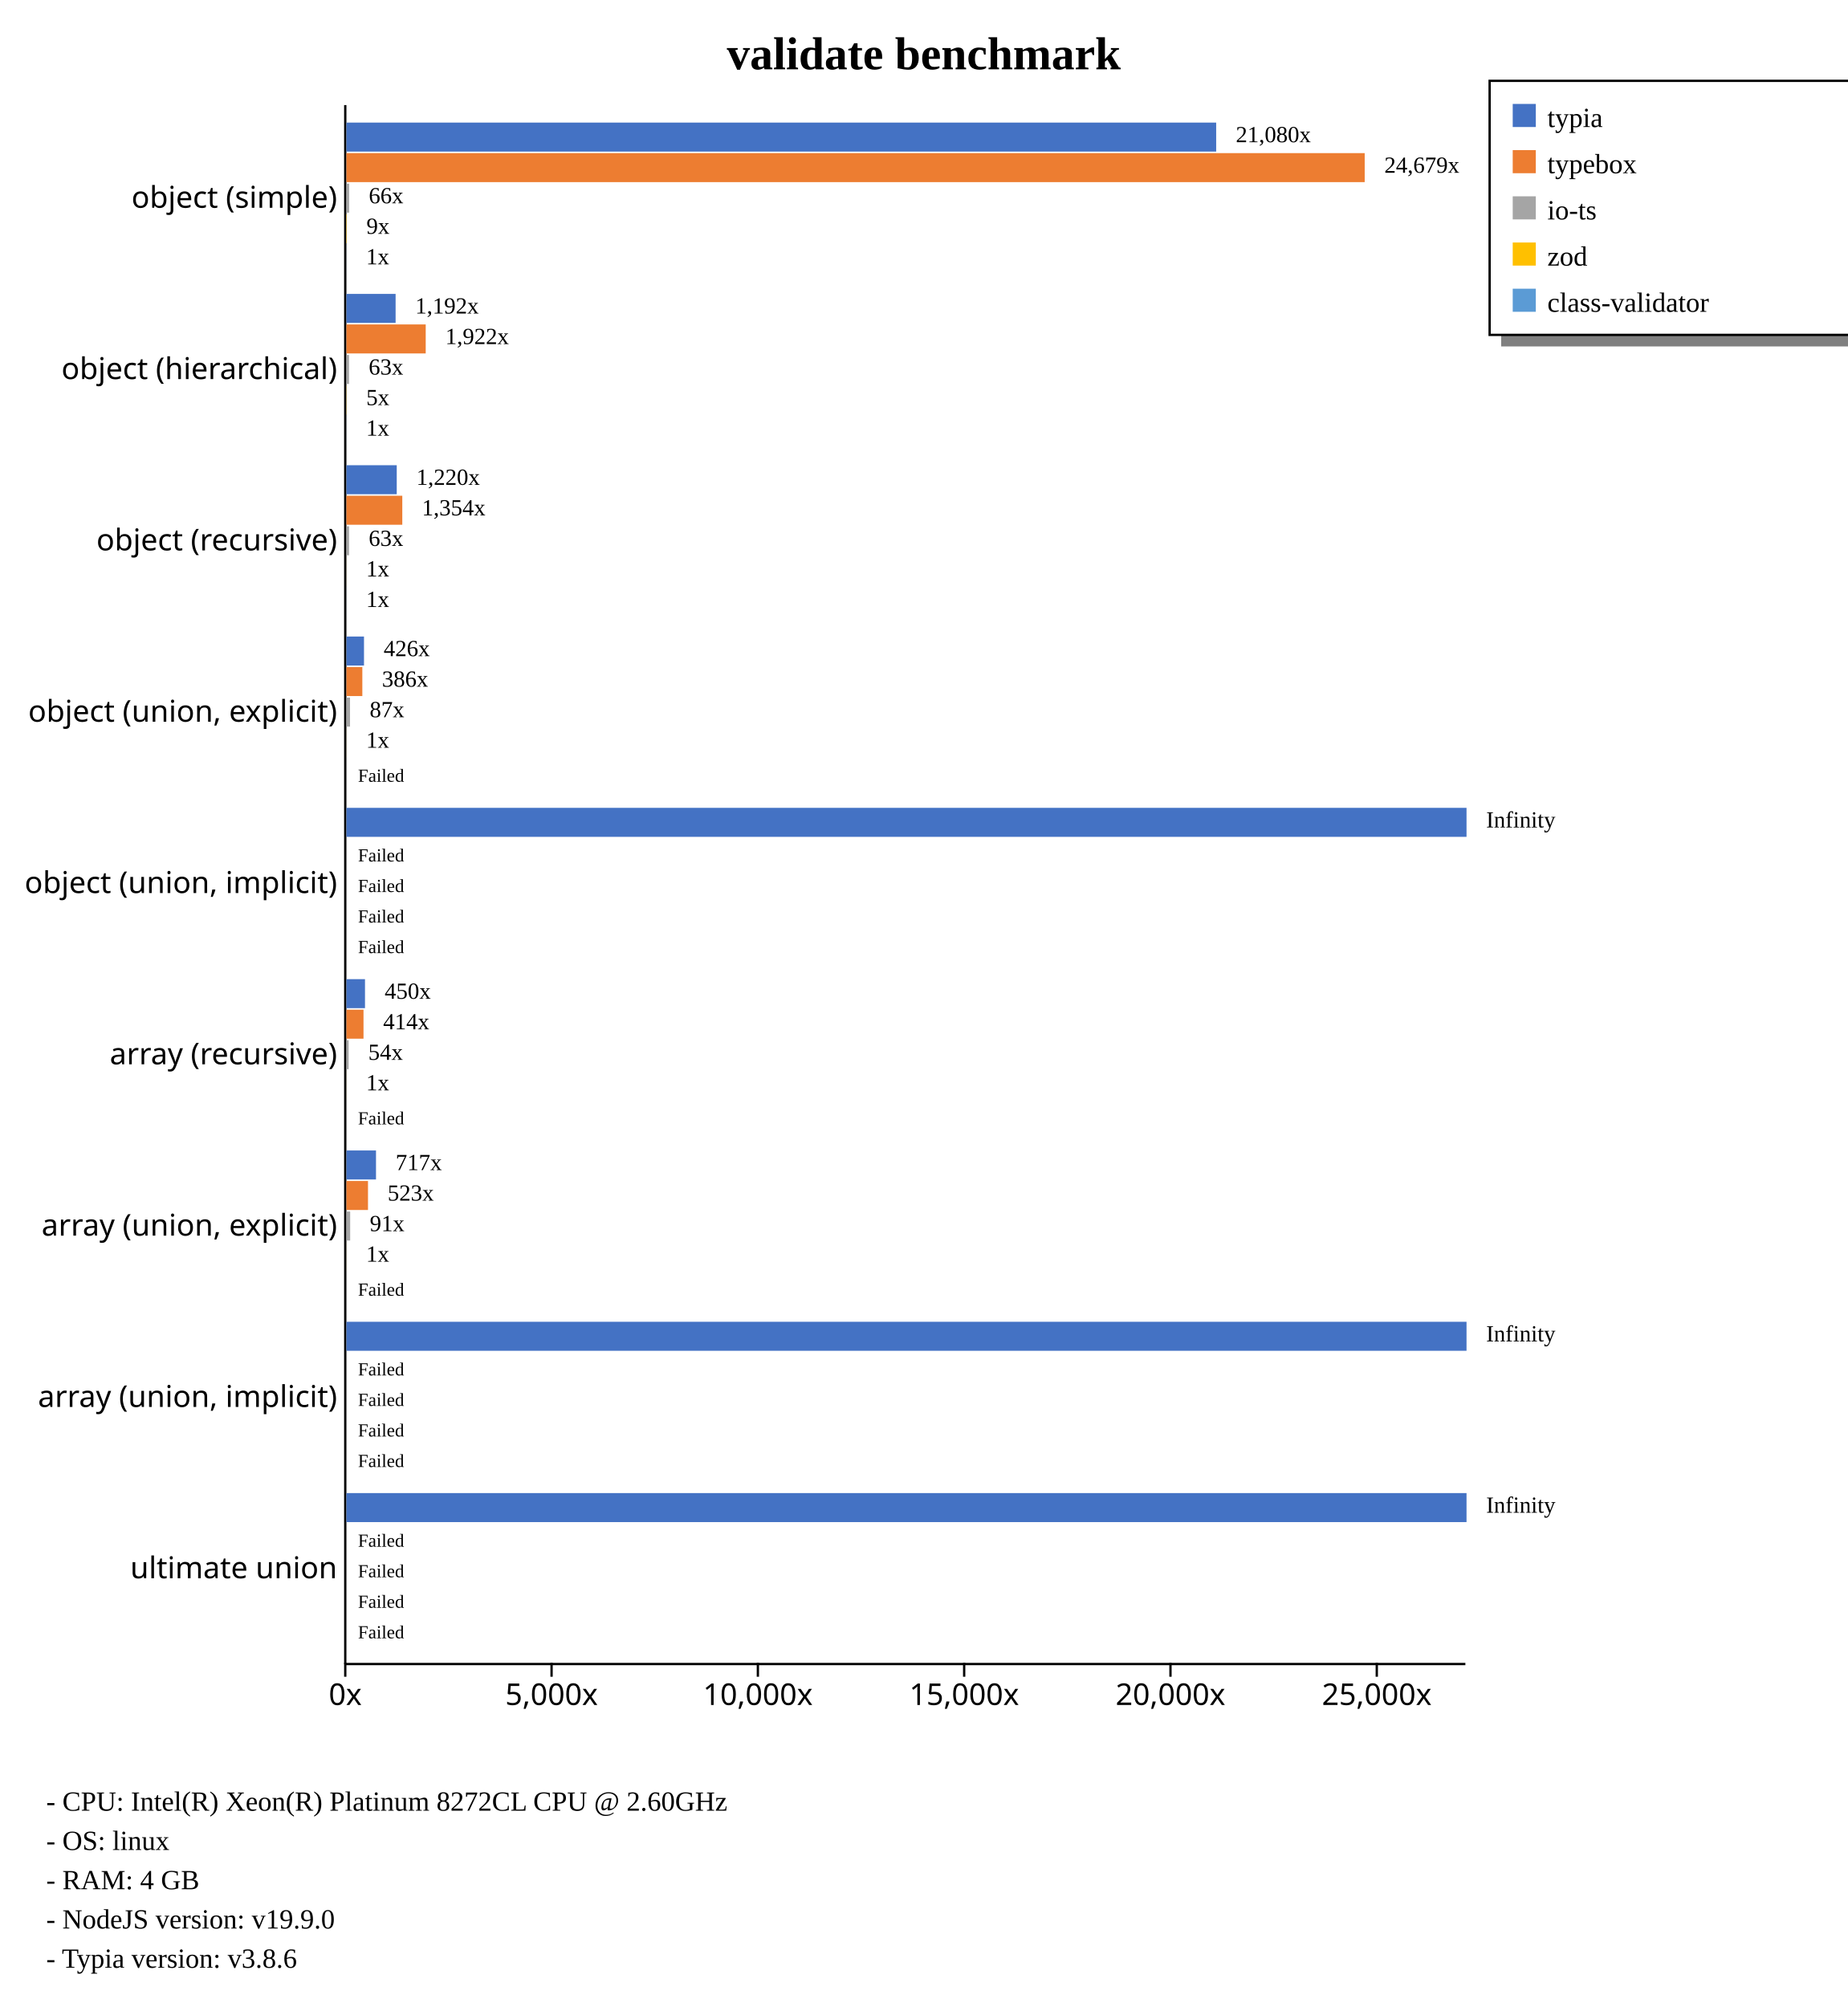
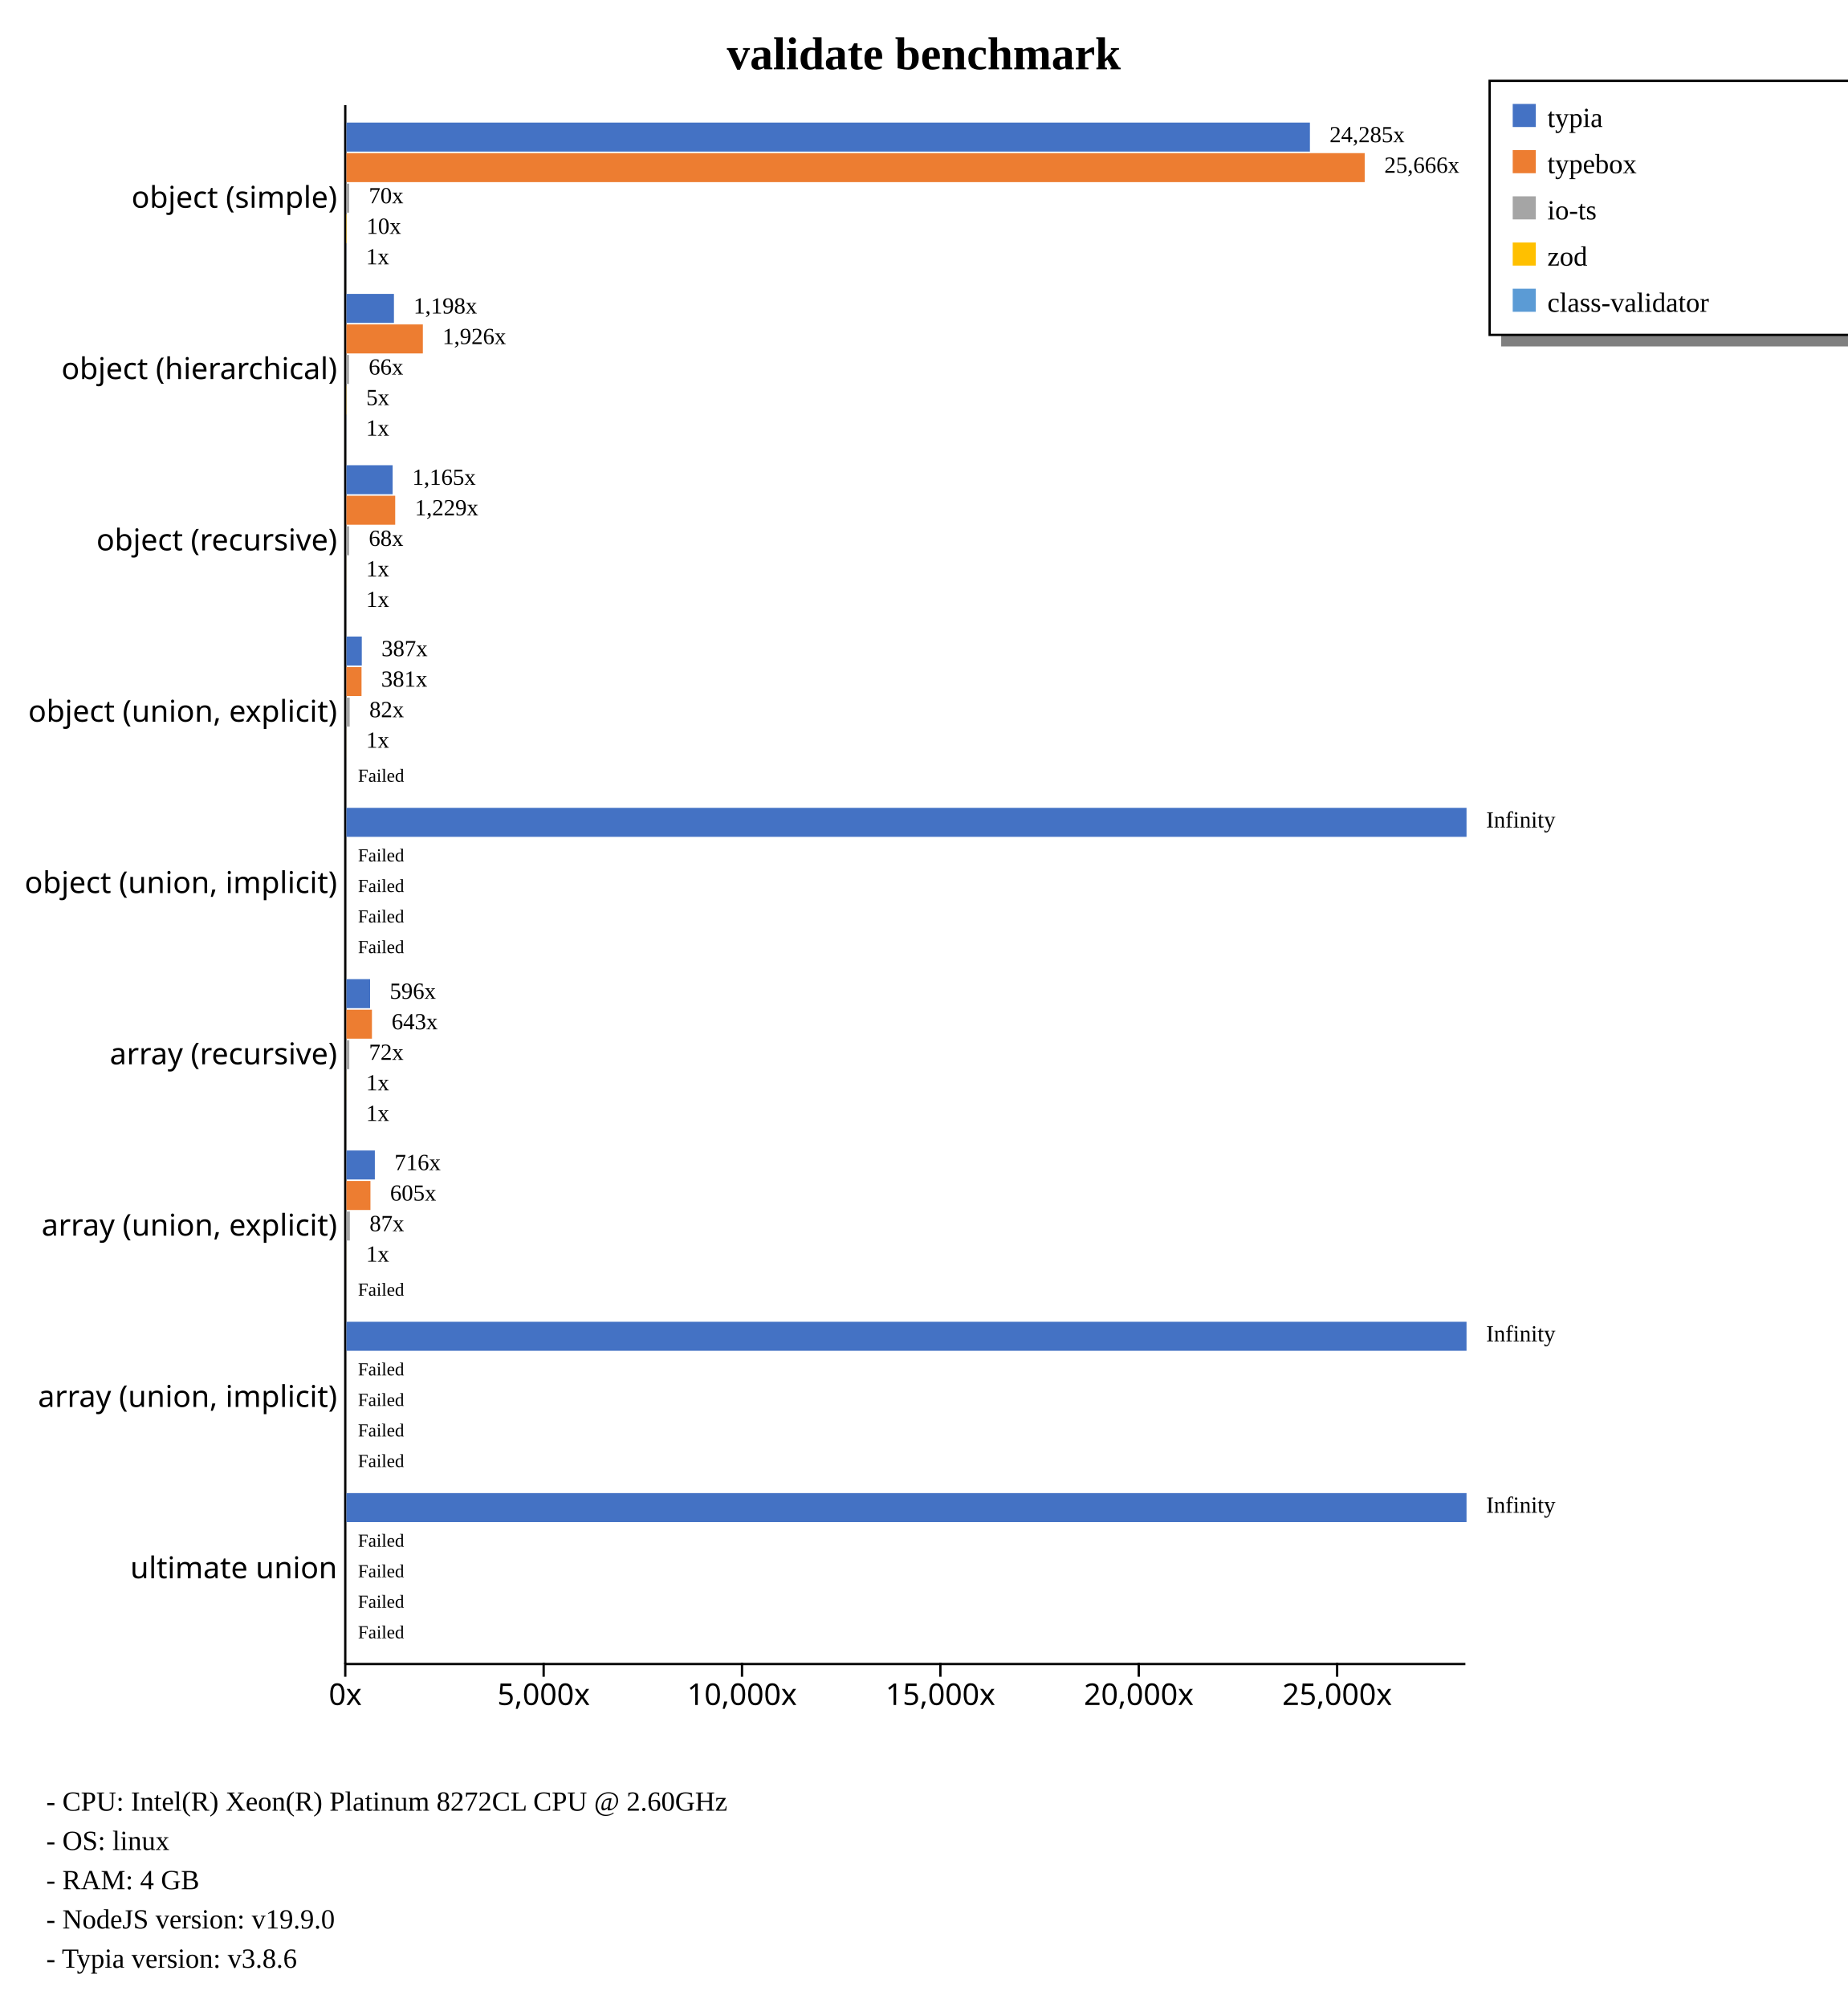
<svg xmlns="http://www.w3.org/2000/svg" width="800" height="869" style="background-color: white;">
  <g class="y axis" transform="translate(149,45)" fill="none" font-size="10" font-family="sans-serif" text-anchor="end" style="font-size: 13px;">
    <path class="domain" stroke="currentColor" d="M0.5,0.5V675.5" />
    <g class="tick" opacity="1" transform="translate(0,40.7967)" style="font-size: 13px;">
      <line stroke="currentColor" x2="0" />
      <text fill="currentColor" x="-3" dy="0.32em">object (simple)    </text>
    </g>
    <g class="tick" opacity="1" transform="translate(0,114.9725)" style="font-size: 13px;">
      <line stroke="currentColor" x2="0" />
      <text fill="currentColor" x="-3" dy="0.32em">object (hierarchical)    </text>
    </g>
    <g class="tick" opacity="1" transform="translate(0,189.1484)" style="font-size: 13px;">
      <line stroke="currentColor" x2="0" />
      <text fill="currentColor" x="-3" dy="0.32em">object (recursive)    </text>
    </g>
    <g class="tick" opacity="1" transform="translate(0,263.3242)" style="font-size: 13px;">
      <line stroke="currentColor" x2="0" />
      <text fill="currentColor" x="-3" dy="0.32em">object (union, explicit)    </text>
    </g>
    <g class="tick" opacity="1" transform="translate(0,337.5)" style="font-size: 13px;">
      <line stroke="currentColor" x2="0" />
      <text fill="currentColor" x="-3" dy="0.32em">object (union, implicit)    </text>
    </g>
    <g class="tick" opacity="1" transform="translate(0,411.6758)" style="font-size: 13px;">
      <line stroke="currentColor" x2="0" />
      <text fill="currentColor" x="-3" dy="0.32em">array (recursive)    </text>
    </g>
    <g class="tick" opacity="1" transform="translate(0,485.8516)" style="font-size: 13px;">
      <line stroke="currentColor" x2="0" />
      <text fill="currentColor" x="-3" dy="0.32em">array (union, explicit)    </text>
    </g>
    <g class="tick" opacity="1" transform="translate(0,560.0275)" style="font-size: 13px;">
      <line stroke="currentColor" x2="0" />
      <text fill="currentColor" x="-3" dy="0.32em">array (union, implicit)    </text>
    </g>
    <g class="tick" opacity="1" transform="translate(0,634.2033)" style="font-size: 13px;">
      <line stroke="currentColor" x2="0" />
      <text fill="currentColor" x="-3" dy="0.32em">ultimate union    </text>
    </g>
  </g>
  <g class="x axis" transform="translate(149,720)" fill="none" font-size="10" font-family="sans-serif" text-anchor="middle" style="font-size: 13px;">
    <path class="domain" stroke="currentColor" d="M0.5,0.5H485.5" />
    <g class="tick" opacity="1" transform="translate(0.5,0)" style="font-size: 13px;">
      <line stroke="currentColor" y2="6" />
      <text fill="currentColor" y="9" dy="0.71em">0x</text>
    </g>
-     <g class="tick" opacity="1" transform="translate(89.82767,0)" style="font-size: 13px;">
+     <g class="tick" opacity="1" transform="translate(86.39382,0)" style="font-size: 13px;">
      <line stroke="currentColor" y2="6" />
      <text fill="currentColor" y="9" dy="0.71em">5,000x</text>
    </g>
-     <g class="tick" opacity="1" transform="translate(179.1553,0)" style="font-size: 13px;">
+     <g class="tick" opacity="1" transform="translate(172.2876,0)" style="font-size: 13px;">
      <line stroke="currentColor" y2="6" />
      <text fill="currentColor" y="9" dy="0.71em">10,000x</text>
    </g>
-     <g class="tick" opacity="1" transform="translate(268.483,0)" style="font-size: 13px;">
+     <g class="tick" opacity="1" transform="translate(258.1815,0)" style="font-size: 13px;">
      <line stroke="currentColor" y2="6" />
      <text fill="currentColor" y="9" dy="0.71em">15,000x</text>
    </g>
-     <g class="tick" opacity="1" transform="translate(357.8107,0)" style="font-size: 13px;">
+     <g class="tick" opacity="1" transform="translate(344.0753,0)" style="font-size: 13px;">
      <line stroke="currentColor" y2="6" />
      <text fill="currentColor" y="9" dy="0.71em">20,000x</text>
    </g>
-     <g class="tick" opacity="1" transform="translate(447.1383,0)" style="font-size: 13px;">
+     <g class="tick" opacity="1" transform="translate(429.9691,0)" style="font-size: 13px;">
      <line stroke="currentColor" y2="6" />
      <text fill="currentColor" y="9" dy="0.71em">25,000x</text>
    </g>
  </g>
  <text transform="translate(400, 30)" style="text-anchor: middle; font-size: 20px; font-weight: bold;">validate benchmark</text>
  <rect x="650" y="145" width="230" height="5" fill="gray" />
  <rect x="645" y="35" width="230" height="110" fill="none" stroke="black" />
  <rect x="655" y="45" width="10" height="10" style="fill: #4472c4;" />
  <text x="670" y="55" style="font-size: 12px;">typia</text>
  <rect x="655" y="65" width="10" height="10" style="fill: #ed7d31;" />
  <text x="670" y="75" style="font-size: 12px;">typebox</text>
  <rect x="655" y="85" width="10" height="10" style="fill: #a5a5a5;" />
  <text x="670" y="95" style="font-size: 12px;">io-ts</text>
  <rect x="655" y="105" width="10" height="10" style="fill: #ffc000;" />
  <text x="670" y="115" style="font-size: 12px;">zod</text>
  <rect x="655" y="125" width="10" height="10" style="fill: #5b9bd5;" />
  <text x="670" y="135" style="font-size: 12px;">class-validator</text>
  <text x="20" y="784" style="font-size: 12px;">  - CPU: Intel(R) Xeon(R) Platinum 8272CL CPU @ 2.60GHz</text>
  <text x="20" y="801" style="font-size: 12px;">  - OS: linux</text>
  <text x="20" y="818" style="font-size: 12px;">  - RAM: 4 GB</text>
  <text x="20" y="835" style="font-size: 12px;">  - NodeJS version: v19.9.0</text>
  <text x="20" y="852" style="font-size: 12px;">  - Typia version: v3.8.6</text>
  <g style="font-size: 13px;">
    <g style="font-size: 13px;">
-       <rect x="150" y="53.079" width="376.598" height="12.558" fill="#4472c4" />
+       <rect x="150" y="53.079" width="417.187" height="12.558" fill="#4472c4" />
      <rect x="150" y="66.298" width="440.909" height="12.558" fill="#ed7d31" />
-       <rect x="150" y="79.517" width="1.174" height="12.558" fill="#a5a5a5" />
-       <rect x="150" y="92.737" width="0.164" height="12.558" fill="#ffc000" />
-       <rect x="150" y="105.956" width="0.018" height="12.558" fill="#5b9bd5" />
-       <text class="label" x="535.098" y="61.579" font-size="10px">21,080x</text>
-       <text class="label" x="599.409" y="74.798" font-size="10px">24,679x</text>
-       <text class="label" x="159.674" y="88.017" font-size="10px">66x</text>
-       <text class="label" x="158.664" y="101.237" font-size="10px">9x</text>
-       <text class="label" x="158.518" y="114.456" font-size="10px">1x</text>
-       <text class="label" x="531.598" y="63.079" font-size="8px" />
+       <rect x="150" y="79.517" width="1.198" height="12.558" fill="#a5a5a5" />
+       <rect x="150" y="92.737" width="0.173" height="12.558" fill="#ffc000" />
+       <rect x="150" y="105.956" width="0.017" height="12.558" fill="#5b9bd5" />
+       <text class="label" x="575.687" y="61.579" font-size="10px">24,285x</text>
+       <text class="label" x="599.409" y="74.798" font-size="10px">25,666x</text>
+       <text class="label" x="159.698" y="88.017" font-size="10px">70x</text>
+       <text class="label" x="158.673" y="101.237" font-size="10px">10x</text>
+       <text class="label" x="158.517" y="114.456" font-size="10px">1x</text>
+       <text class="label" x="572.187" y="63.079" font-size="8px" />
      <text class="label" x="595.909" y="76.298" font-size="8px" />
-       <text class="label" x="156.174" y="89.517" font-size="8px" />
-       <text class="label" x="155.164" y="102.737" font-size="8px" />
-       <text class="label" x="155.018" y="115.956" font-size="8px" />
-     </g>
-     <g style="font-size: 13px;">
-       <rect x="150" y="127.254" width="21.296" height="12.558" fill="#4472c4" />
-       <rect x="150" y="140.474" width="34.332" height="12.558" fill="#ed7d31" />
-       <rect x="150" y="153.693" width="1.121" height="12.558" fill="#a5a5a5" />
-       <rect x="150" y="166.913" width="0.081" height="12.558" fill="#ffc000" />
-       <rect x="150" y="180.132" width="0.018" height="12.558" fill="#5b9bd5" />
-       <text class="label" x="179.796" y="135.754" font-size="10px">1,192x</text>
-       <text class="label" x="192.832" y="148.974" font-size="10px">1,922x</text>
-       <text class="label" x="159.621" y="162.193" font-size="10px">63x</text>
-       <text class="label" x="158.581" y="175.413" font-size="10px">5x</text>
-       <text class="label" x="158.518" y="188.632" font-size="10px">1x</text>
-       <text class="label" x="176.296" y="137.254" font-size="8px" />
-       <text class="label" x="189.332" y="150.474" font-size="8px" />
-       <text class="label" x="156.121" y="163.693" font-size="8px" />
-       <text class="label" x="155.081" y="176.913" font-size="8px" />
-       <text class="label" x="155.018" y="190.132" font-size="8px" />
-     </g>
-     <g style="font-size: 13px;">
-       <rect x="150" y="201.43" width="21.789" height="12.558" fill="#4472c4" />
-       <rect x="150" y="214.65" width="24.191" height="12.558" fill="#ed7d31" />
-       <rect x="150" y="227.869" width="1.132" height="12.558" fill="#a5a5a5" />
-       <rect x="150" y="241.089" width="0.021" height="12.558" fill="#ffc000" />
-       <rect x="150" y="254.308" width="0.018" height="12.558" fill="#5b9bd5" />
-       <text class="label" x="180.289" y="209.93" font-size="10px">1,220x</text>
-       <text class="label" x="182.691" y="223.15" font-size="10px">1,354x</text>
-       <text class="label" x="159.632" y="236.369" font-size="10px">63x</text>
-       <text class="label" x="158.521" y="249.589" font-size="10px">1x</text>
-       <text class="label" x="158.518" y="262.808" font-size="10px">1x</text>
-       <text class="label" x="176.789" y="211.43" font-size="8px" />
-       <text class="label" x="179.191" y="224.65" font-size="8px" />
-       <text class="label" x="156.132" y="237.869" font-size="8px" />
-       <text class="label" x="155.021" y="251.089" font-size="8px" />
-       <text class="label" x="155.018" y="264.308" font-size="8px" />
-     </g>
-     <g style="font-size: 13px;">
-       <rect x="150" y="275.606" width="7.61" height="12.558" fill="#4472c4" />
-       <rect x="150" y="288.825" width="6.891" height="12.558" fill="#ed7d31" />
-       <rect x="150" y="302.045" width="1.558" height="12.558" fill="#a5a5a5" />
-       <rect x="150" y="315.264" width="0.018" height="12.558" fill="#ffc000" />
+       <text class="label" x="156.198" y="89.517" font-size="8px" />
+       <text class="label" x="155.173" y="102.737" font-size="8px" />
+       <text class="label" x="155.017" y="115.956" font-size="8px" />
+     </g>
+     <g style="font-size: 13px;">
+       <rect x="150" y="127.254" width="20.574" height="12.558" fill="#4472c4" />
+       <rect x="150" y="140.474" width="33.095" height="12.558" fill="#ed7d31" />
+       <rect x="150" y="153.693" width="1.128" height="12.558" fill="#a5a5a5" />
+       <rect x="150" y="166.913" width="0.083" height="12.558" fill="#ffc000" />
+       <rect x="150" y="180.132" width="0.017" height="12.558" fill="#5b9bd5" />
+       <text class="label" x="179.074" y="135.754" font-size="10px">1,198x</text>
+       <text class="label" x="191.595" y="148.974" font-size="10px">1,926x</text>
+       <text class="label" x="159.628" y="162.193" font-size="10px">66x</text>
+       <text class="label" x="158.583" y="175.413" font-size="10px">5x</text>
+       <text class="label" x="158.517" y="188.632" font-size="10px">1x</text>
+       <text class="label" x="175.574" y="137.254" font-size="8px" />
+       <text class="label" x="188.095" y="150.474" font-size="8px" />
+       <text class="label" x="156.128" y="163.693" font-size="8px" />
+       <text class="label" x="155.083" y="176.913" font-size="8px" />
+       <text class="label" x="155.017" y="190.132" font-size="8px" />
+     </g>
+     <g style="font-size: 13px;">
+       <rect x="150" y="201.43" width="20.017" height="12.558" fill="#4472c4" />
+       <rect x="150" y="214.65" width="21.119" height="12.558" fill="#ed7d31" />
+       <rect x="150" y="227.869" width="1.175" height="12.558" fill="#a5a5a5" />
+       <rect x="150" y="241.089" width="0.017" height="12.558" fill="#ffc000" />
+       <rect x="150" y="254.308" width="0.019" height="12.558" fill="#5b9bd5" />
+       <text class="label" x="178.517" y="209.93" font-size="10px">1,165x</text>
+       <text class="label" x="179.619" y="223.15" font-size="10px">1,229x</text>
+       <text class="label" x="159.675" y="236.369" font-size="10px">68x</text>
+       <text class="label" x="158.517" y="249.589" font-size="10px">1x</text>
+       <text class="label" x="158.519" y="262.808" font-size="10px">1x</text>
+       <text class="label" x="175.017" y="211.43" font-size="8px" />
+       <text class="label" x="176.119" y="224.65" font-size="8px" />
+       <text class="label" x="156.175" y="237.869" font-size="8px" />
+       <text class="label" x="155.017" y="251.089" font-size="8px" />
+       <text class="label" x="155.019" y="264.308" font-size="8px" />
+     </g>
+     <g style="font-size: 13px;">
+       <rect x="150" y="275.606" width="6.654" height="12.558" fill="#4472c4" />
+       <rect x="150" y="288.825" width="6.539" height="12.558" fill="#ed7d31" />
+       <rect x="150" y="302.045" width="1.413" height="12.558" fill="#a5a5a5" />
+       <rect x="150" y="315.264" width="0.017" height="12.558" fill="#ffc000" />
      <rect x="150" y="328.484" width="0" height="12.558" fill="#5b9bd5" />
-       <text class="label" x="166.11" y="284.106" font-size="10px">426x</text>
-       <text class="label" x="165.391" y="297.325" font-size="10px">386x</text>
-       <text class="label" x="160.058" y="310.545" font-size="10px">87x</text>
-       <text class="label" x="158.518" y="323.764" font-size="10px">1x</text>
+       <text class="label" x="165.154" y="284.106" font-size="10px">387x</text>
+       <text class="label" x="165.039" y="297.325" font-size="10px">381x</text>
+       <text class="label" x="159.913" y="310.545" font-size="10px">82x</text>
+       <text class="label" x="158.517" y="323.764" font-size="10px">1x</text>
      <text class="label" x="158.5" y="336.984" font-size="10px" />
-       <text class="label" x="162.61" y="285.606" font-size="8px" />
-       <text class="label" x="161.891" y="298.825" font-size="8px" />
-       <text class="label" x="156.558" y="312.045" font-size="8px" />
-       <text class="label" x="155.018" y="325.264" font-size="8px" />
+       <text class="label" x="161.654" y="285.606" font-size="8px" />
+       <text class="label" x="161.539" y="298.825" font-size="8px" />
+       <text class="label" x="156.413" y="312.045" font-size="8px" />
+       <text class="label" x="155.017" y="325.264" font-size="8px" />
      <text class="label" x="155" y="338.484" font-size="8px">Failed</text>
    </g>
    <g style="font-size: 13px;">
      <rect x="150" y="349.782" width="485" height="12.558" fill="#4472c4" />
      <rect x="150" y="363.001" width="0" height="12.558" fill="#ed7d31" />
      <rect x="150" y="376.221" width="0" height="12.558" fill="#a5a5a5" />
      <rect x="150" y="389.44" width="0" height="12.558" fill="#ffc000" />
      <rect x="150" y="402.66" width="0" height="12.558" fill="#5b9bd5" />
      <text class="label" x="643.5" y="358.282" font-size="10px">Infinity</text>
      <text class="label" x="158.5" y="371.501" font-size="10px" />
      <text class="label" x="158.5" y="384.721" font-size="10px" />
      <text class="label" x="158.5" y="397.94" font-size="10px" />
      <text class="label" x="158.5" y="411.16" font-size="10px" />
      <text class="label" x="640" y="359.782" font-size="8px" />
      <text class="label" x="155" y="373.001" font-size="8px">Failed</text>
      <text class="label" x="155" y="386.221" font-size="8px">Failed</text>
      <text class="label" x="155" y="399.44" font-size="8px">Failed</text>
      <text class="label" x="155" y="412.66" font-size="8px">Failed</text>
    </g>
    <g style="font-size: 13px;">
-       <rect x="150" y="423.958" width="8.043" height="12.558" fill="#4472c4" />
-       <rect x="150" y="437.177" width="7.396" height="12.558" fill="#ed7d31" />
-       <rect x="150" y="450.397" width="0.958" height="12.558" fill="#a5a5a5" />
-       <rect x="150" y="463.616" width="0.018" height="12.558" fill="#ffc000" />
-       <rect x="150" y="476.835" width="0" height="12.558" fill="#5b9bd5" />
-       <text class="label" x="166.543" y="432.458" font-size="10px">450x</text>
-       <text class="label" x="165.896" y="445.677" font-size="10px">414x</text>
-       <text class="label" x="159.458" y="458.897" font-size="10px">54x</text>
-       <text class="label" x="158.518" y="472.116" font-size="10px">1x</text>
-       <text class="label" x="158.5" y="485.335" font-size="10px" />
-       <text class="label" x="163.043" y="433.958" font-size="8px" />
-       <text class="label" x="162.396" y="447.177" font-size="8px" />
-       <text class="label" x="155.958" y="460.397" font-size="8px" />
-       <text class="label" x="155.018" y="473.616" font-size="8px" />
-       <text class="label" x="155" y="486.835" font-size="8px">Failed</text>
-     </g>
-     <g style="font-size: 13px;">
-       <rect x="150" y="498.134" width="12.809" height="12.558" fill="#4472c4" />
-       <rect x="150" y="511.353" width="9.341" height="12.558" fill="#ed7d31" />
-       <rect x="150" y="524.572" width="1.617" height="12.558" fill="#a5a5a5" />
-       <rect x="150" y="537.792" width="0.018" height="12.558" fill="#ffc000" />
+       <rect x="150" y="423.958" width="10.244" height="12.558" fill="#4472c4" />
+       <rect x="150" y="437.177" width="11.048" height="12.558" fill="#ed7d31" />
+       <rect x="150" y="450.397" width="1.243" height="12.558" fill="#a5a5a5" />
+       <rect x="150" y="463.616" width="0.024" height="12.558" fill="#ffc000" />
+       <rect x="150" y="476.835" width="0.017" height="12.558" fill="#5b9bd5" />
+       <text class="label" x="168.744" y="432.458" font-size="10px">596x</text>
+       <text class="label" x="169.548" y="445.677" font-size="10px">643x</text>
+       <text class="label" x="159.743" y="458.897" font-size="10px">72x</text>
+       <text class="label" x="158.524" y="472.116" font-size="10px">1x</text>
+       <text class="label" x="158.517" y="485.335" font-size="10px">1x</text>
+       <text class="label" x="165.244" y="433.958" font-size="8px" />
+       <text class="label" x="166.048" y="447.177" font-size="8px" />
+       <text class="label" x="156.243" y="460.397" font-size="8px" />
+       <text class="label" x="155.024" y="473.616" font-size="8px" />
+       <text class="label" x="155.017" y="486.835" font-size="8px" />
+     </g>
+     <g style="font-size: 13px;">
+       <rect x="150" y="498.134" width="12.306" height="12.558" fill="#4472c4" />
+       <rect x="150" y="511.353" width="10.399" height="12.558" fill="#ed7d31" />
+       <rect x="150" y="524.572" width="1.495" height="12.558" fill="#a5a5a5" />
+       <rect x="150" y="537.792" width="0.017" height="12.558" fill="#ffc000" />
      <rect x="150" y="551.011" width="0" height="12.558" fill="#5b9bd5" />
-       <text class="label" x="171.309" y="506.634" font-size="10px">717x</text>
-       <text class="label" x="167.841" y="519.853" font-size="10px">523x</text>
-       <text class="label" x="160.117" y="533.072" font-size="10px">91x</text>
-       <text class="label" x="158.518" y="546.292" font-size="10px">1x</text>
+       <text class="label" x="170.806" y="506.634" font-size="10px">716x</text>
+       <text class="label" x="168.899" y="519.853" font-size="10px">605x</text>
+       <text class="label" x="159.995" y="533.072" font-size="10px">87x</text>
+       <text class="label" x="158.517" y="546.292" font-size="10px">1x</text>
      <text class="label" x="158.5" y="559.511" font-size="10px" />
-       <text class="label" x="167.809" y="508.134" font-size="8px" />
-       <text class="label" x="164.341" y="521.353" font-size="8px" />
-       <text class="label" x="156.617" y="534.572" font-size="8px" />
-       <text class="label" x="155.018" y="547.792" font-size="8px" />
+       <text class="label" x="167.306" y="508.134" font-size="8px" />
+       <text class="label" x="165.399" y="521.353" font-size="8px" />
+       <text class="label" x="156.495" y="534.572" font-size="8px" />
+       <text class="label" x="155.017" y="547.792" font-size="8px" />
      <text class="label" x="155" y="561.011" font-size="8px">Failed</text>
    </g>
    <g style="font-size: 13px;">
      <rect x="150" y="572.309" width="485" height="12.558" fill="#4472c4" />
      <rect x="150" y="585.529" width="0" height="12.558" fill="#ed7d31" />
      <rect x="150" y="598.748" width="0" height="12.558" fill="#a5a5a5" />
      <rect x="150" y="611.968" width="0" height="12.558" fill="#ffc000" />
      <rect x="150" y="625.187" width="0" height="12.558" fill="#5b9bd5" />
      <text class="label" x="643.5" y="580.809" font-size="10px">Infinity</text>
      <text class="label" x="158.5" y="594.029" font-size="10px" />
      <text class="label" x="158.5" y="607.248" font-size="10px" />
      <text class="label" x="158.5" y="620.468" font-size="10px" />
      <text class="label" x="158.5" y="633.687" font-size="10px" />
      <text class="label" x="640" y="582.309" font-size="8px" />
      <text class="label" x="155" y="595.529" font-size="8px">Failed</text>
      <text class="label" x="155" y="608.748" font-size="8px">Failed</text>
      <text class="label" x="155" y="621.968" font-size="8px">Failed</text>
      <text class="label" x="155" y="635.187" font-size="8px">Failed</text>
    </g>
    <g style="font-size: 13px;">
      <rect x="150" y="646.485" width="485" height="12.558" fill="#4472c4" />
      <rect x="150" y="659.705" width="0" height="12.558" fill="#ed7d31" />
      <rect x="150" y="672.924" width="0" height="12.558" fill="#a5a5a5" />
      <rect x="150" y="686.144" width="0" height="12.558" fill="#ffc000" />
      <rect x="150" y="699.363" width="0" height="12.558" fill="#5b9bd5" />
      <text class="label" x="643.5" y="654.985" font-size="10px">Infinity</text>
      <text class="label" x="158.5" y="668.205" font-size="10px" />
      <text class="label" x="158.5" y="681.424" font-size="10px" />
      <text class="label" x="158.5" y="694.644" font-size="10px" />
      <text class="label" x="158.5" y="707.863" font-size="10px" />
      <text class="label" x="640" y="656.485" font-size="8px" />
      <text class="label" x="155" y="669.705" font-size="8px">Failed</text>
      <text class="label" x="155" y="682.924" font-size="8px">Failed</text>
      <text class="label" x="155" y="696.144" font-size="8px">Failed</text>
      <text class="label" x="155" y="709.363" font-size="8px">Failed</text>
    </g>
  </g>
</svg>
